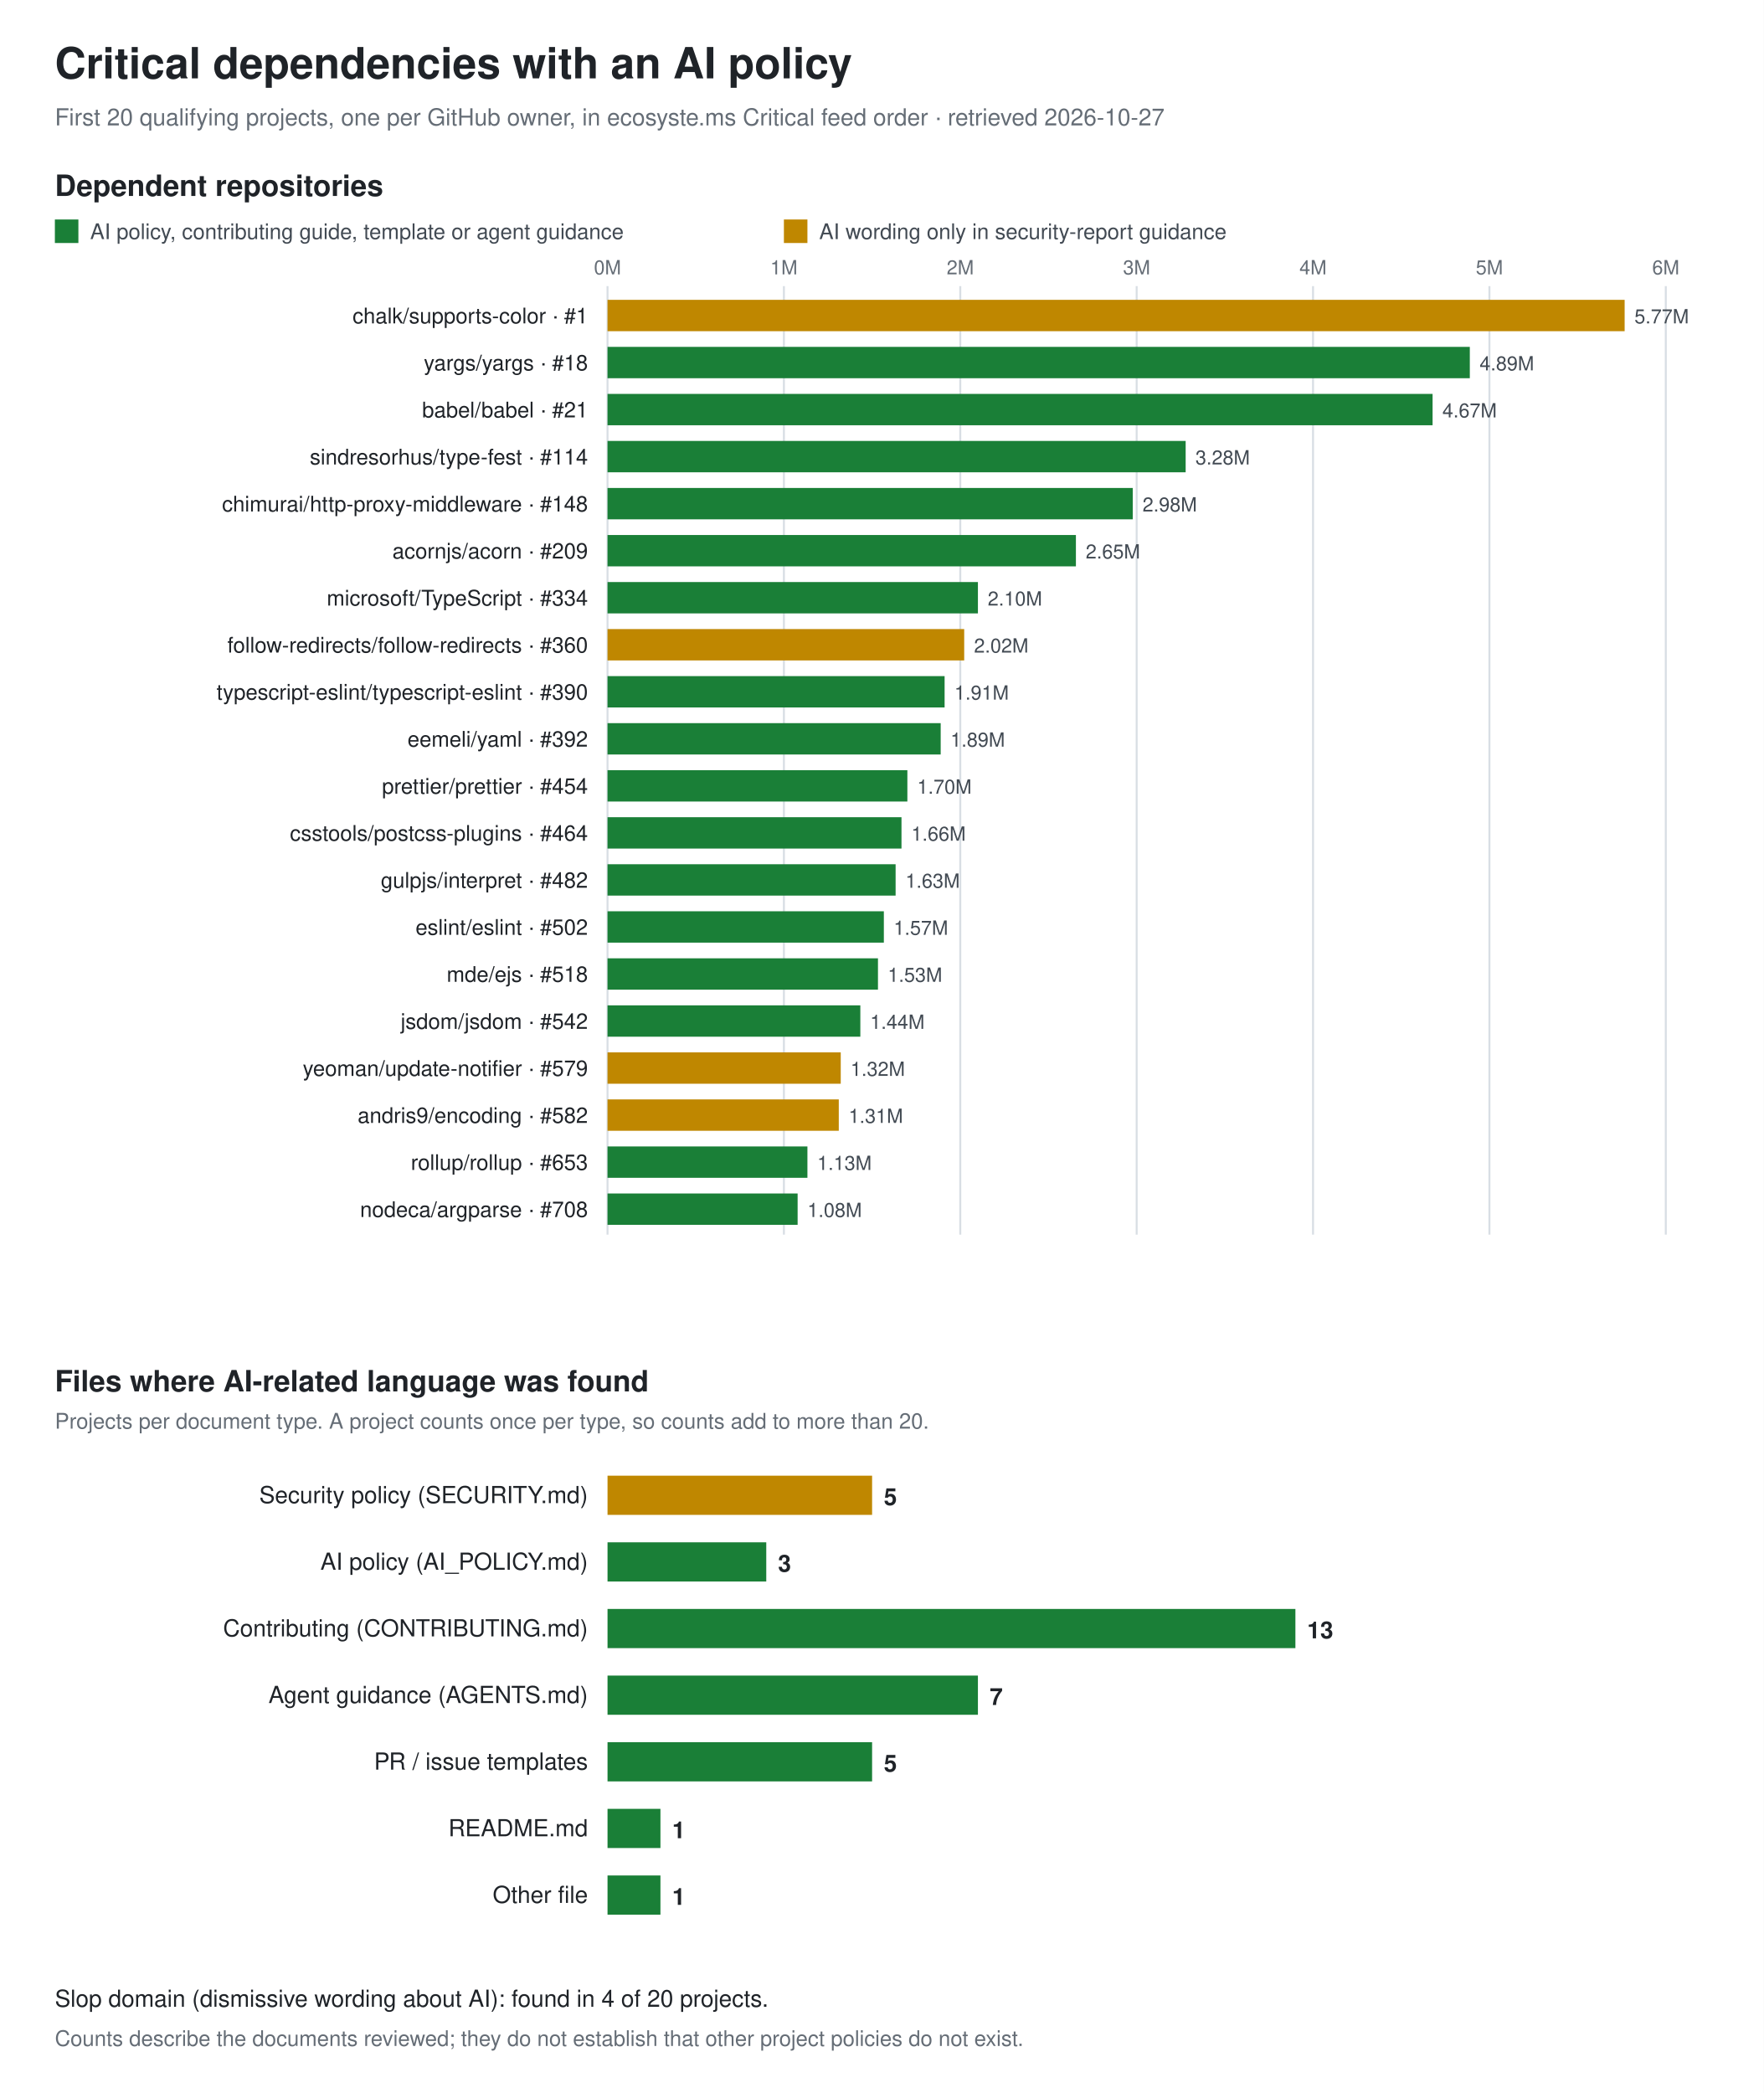
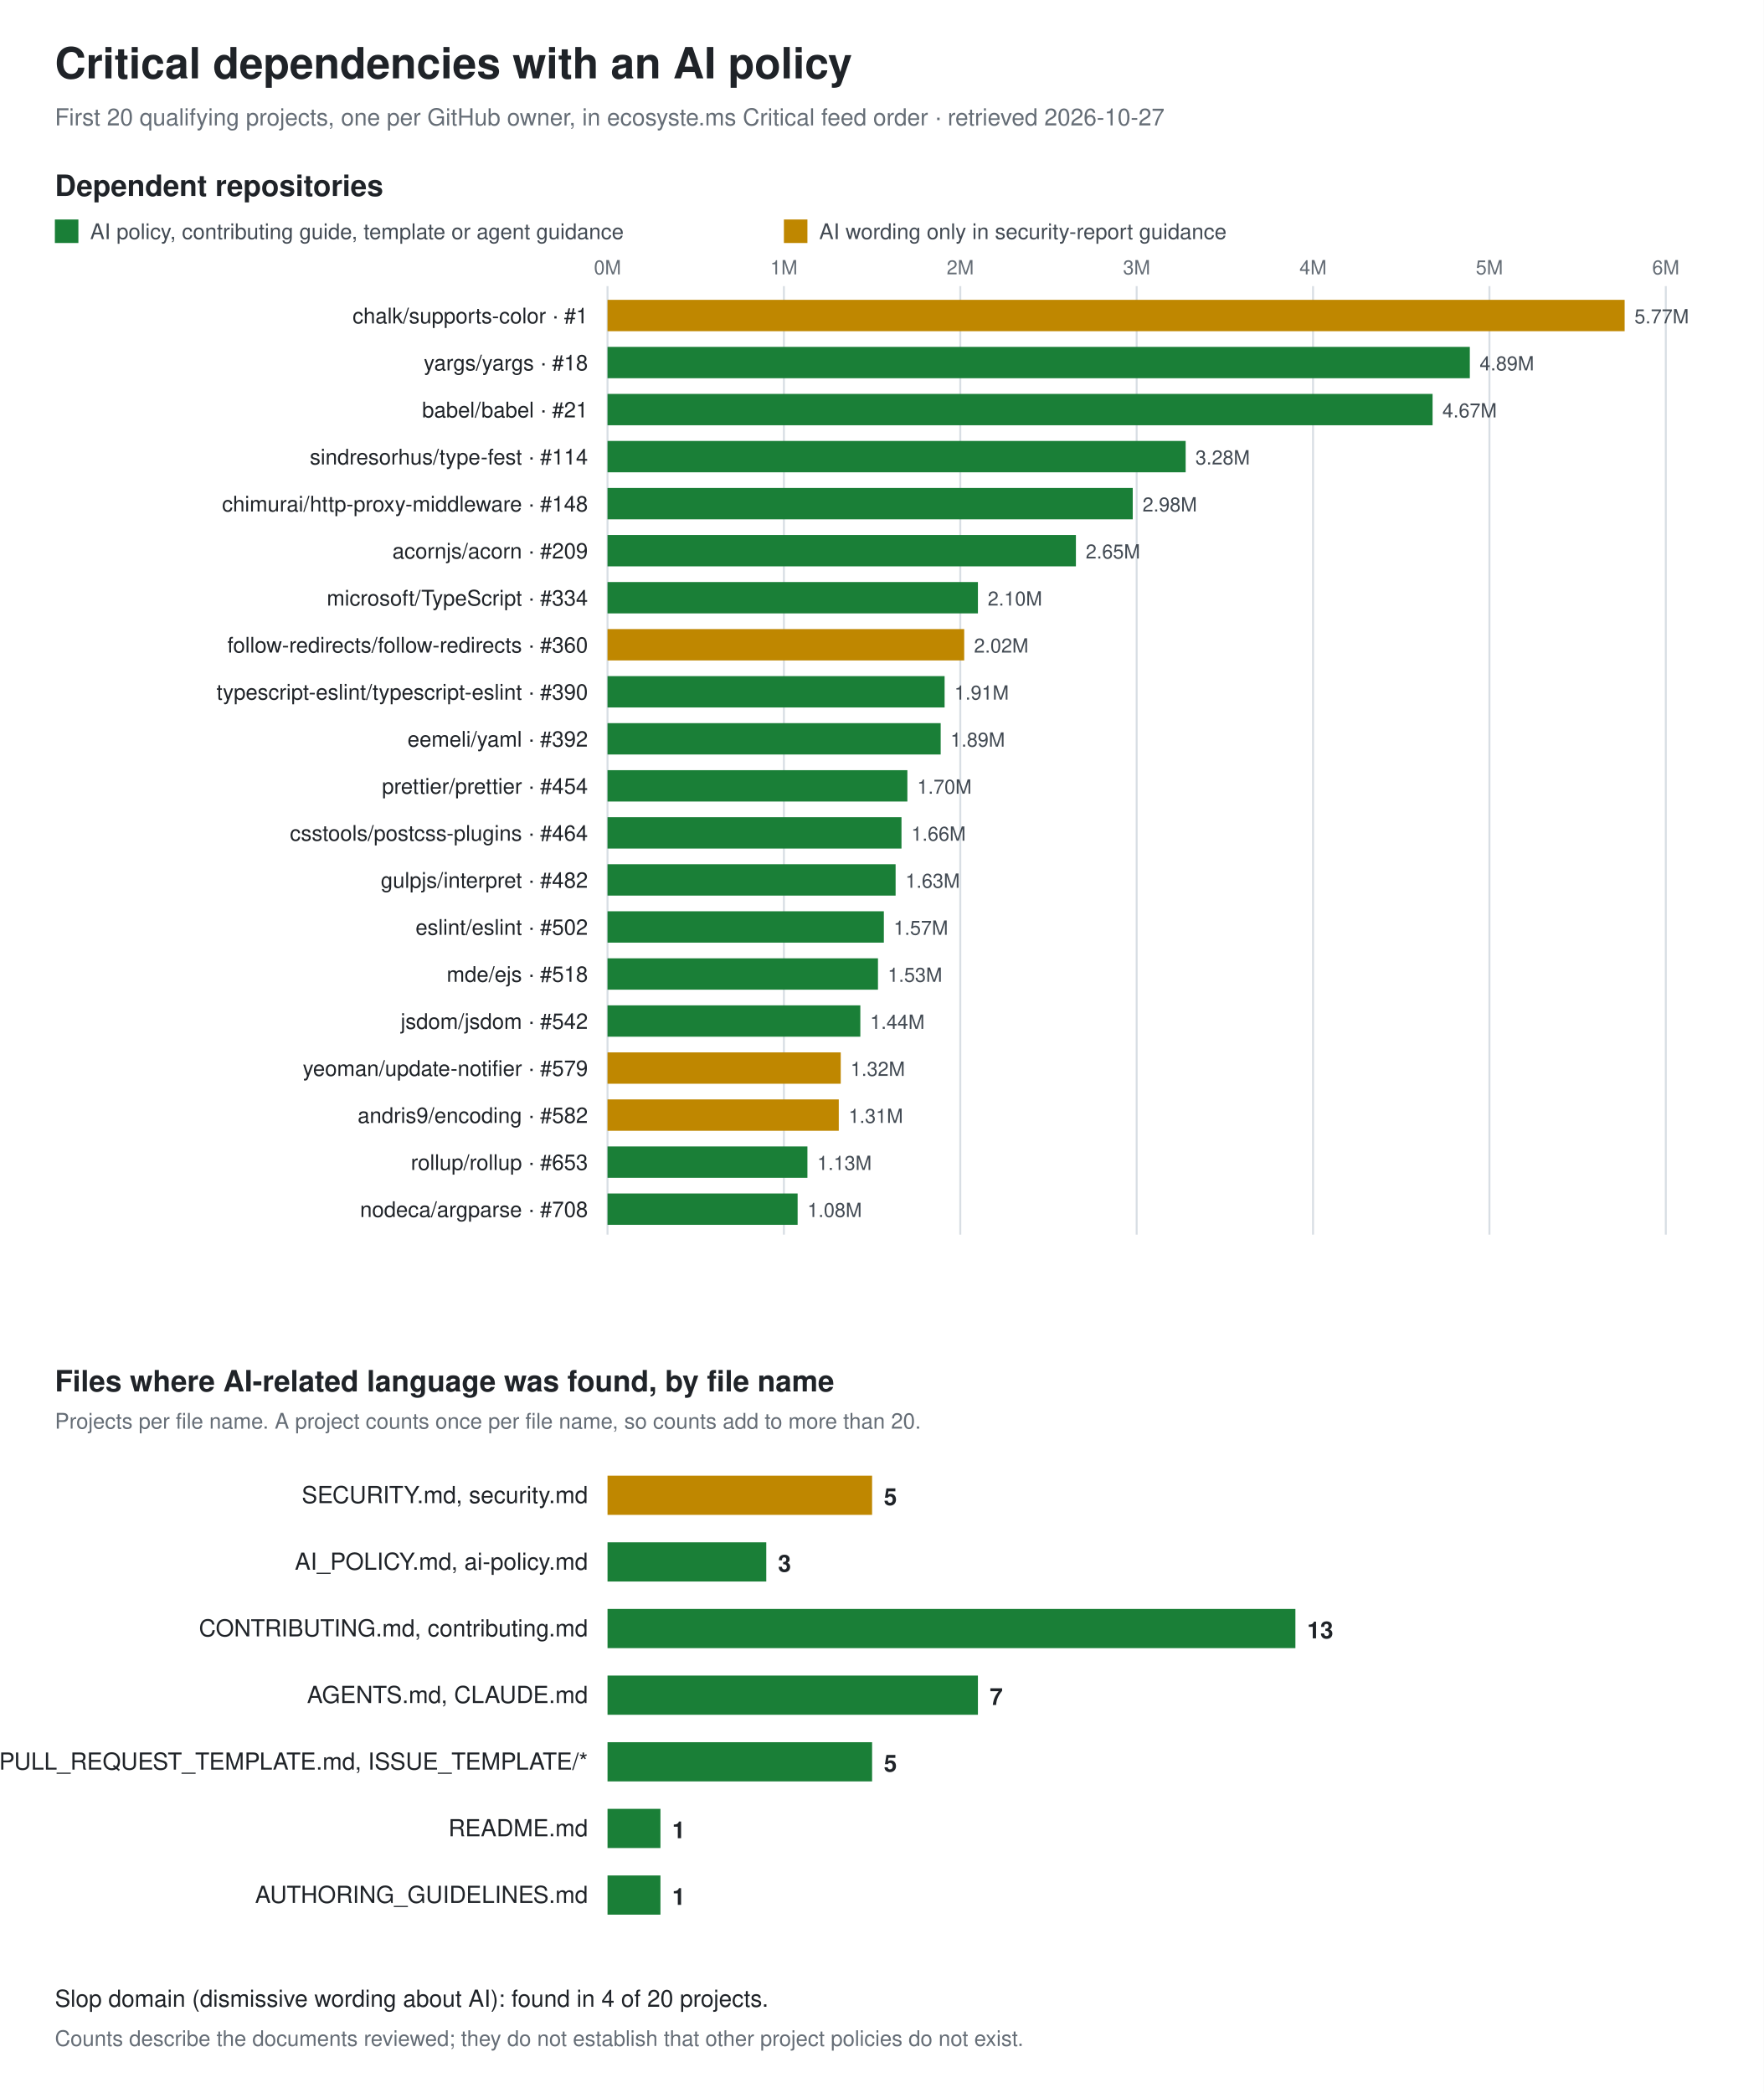
<svg xmlns="http://www.w3.org/2000/svg" width="900" height="1068" viewBox="0 0 900 1068" font-family="-apple-system,BlinkMacSystemFont,Segoe UI,Helvetica,Arial,sans-serif">
  <rect width="900" height="1068" fill="#ffffff" />
  <text x="28" y="40" font-size="22" font-weight="600" fill="#1f2328">Critical dependencies with an AI policy</text>
  <text x="28" y="64" font-size="12" fill="#656d76">First 20 qualifying projects, one per GitHub owner, in ecosyste.ms Critical feed order · retrieved 2026-10-27</text>
  <text x="28" y="100" font-size="15" font-weight="600" fill="#1f2328">Dependent repositories</text>
  <rect x="28" y="112" width="12" height="12" fill="#1a7f37" />
  <text x="46" y="122" font-size="11" fill="#424a53">AI policy, contributing guide, template or agent guidance</text>
  <rect x="400" y="112" width="12" height="12" fill="#bf8700" />
  <text x="418" y="122" font-size="11" fill="#424a53">AI wording only in security-report guidance</text>
  <line x1="310" y1="146" x2="310" y2="630" stroke="#d8dee4" />
  <text x="310" y="140" font-size="10" fill="#656d76" text-anchor="middle">0M</text>
  <line x1="400" y1="146" x2="400" y2="630" stroke="#d8dee4" />
  <text x="400" y="140" font-size="10" fill="#656d76" text-anchor="middle">1M</text>
  <line x1="490" y1="146" x2="490" y2="630" stroke="#d8dee4" />
  <text x="490" y="140" font-size="10" fill="#656d76" text-anchor="middle">2M</text>
  <line x1="580" y1="146" x2="580" y2="630" stroke="#d8dee4" />
  <text x="580" y="140" font-size="10" fill="#656d76" text-anchor="middle">3M</text>
  <line x1="670" y1="146" x2="670" y2="630" stroke="#d8dee4" />
  <text x="670" y="140" font-size="10" fill="#656d76" text-anchor="middle">4M</text>
  <line x1="760" y1="146" x2="760" y2="630" stroke="#d8dee4" />
  <text x="760" y="140" font-size="10" fill="#656d76" text-anchor="middle">5M</text>
  <line x1="850" y1="146" x2="850" y2="630" stroke="#d8dee4" />
  <text x="850" y="140" font-size="10" fill="#656d76" text-anchor="middle">6M</text>
  <text x="300" y="165" font-size="11" fill="#1f2328" text-anchor="end">chalk/supports-color · #1</text>
  <rect x="310" y="153" width="519" height="16" fill="#bf8700" />
  <text x="834" y="165" font-size="10" fill="#424a53">5.77M</text>
  <text x="300" y="189" font-size="11" fill="#1f2328" text-anchor="end">yargs/yargs · #18</text>
  <rect x="310" y="177" width="440" height="16" fill="#1a7f37" />
  <text x="755" y="189" font-size="10" fill="#424a53">4.89M</text>
  <text x="300" y="213" font-size="11" fill="#1f2328" text-anchor="end">babel/babel · #21</text>
  <rect x="310" y="201" width="421" height="16" fill="#1a7f37" />
  <text x="736" y="213" font-size="10" fill="#424a53">4.67M</text>
  <text x="300" y="237" font-size="11" fill="#1f2328" text-anchor="end">sindresorhus/type-fest · #114</text>
  <rect x="310" y="225" width="295" height="16" fill="#1a7f37" />
  <text x="610" y="237" font-size="10" fill="#424a53">3.28M</text>
  <text x="300" y="261" font-size="11" fill="#1f2328" text-anchor="end">chimurai/http-proxy-middleware · #148</text>
  <rect x="310" y="249" width="268" height="16" fill="#1a7f37" />
  <text x="583" y="261" font-size="10" fill="#424a53">2.98M</text>
  <text x="300" y="285" font-size="11" fill="#1f2328" text-anchor="end">acornjs/acorn · #209</text>
  <rect x="310" y="273" width="239" height="16" fill="#1a7f37" />
  <text x="554" y="285" font-size="10" fill="#424a53">2.65M</text>
  <text x="300" y="309" font-size="11" fill="#1f2328" text-anchor="end">microsoft/TypeScript · #334</text>
  <rect x="310" y="297" width="189" height="16" fill="#1a7f37" />
  <text x="504" y="309" font-size="10" fill="#424a53">2.10M</text>
  <text x="300" y="333" font-size="11" fill="#1f2328" text-anchor="end">follow-redirects/follow-redirects · #360</text>
  <rect x="310" y="321" width="182" height="16" fill="#bf8700" />
  <text x="497" y="333" font-size="10" fill="#424a53">2.02M</text>
  <text x="300" y="357" font-size="11" fill="#1f2328" text-anchor="end">typescript-eslint/typescript-eslint · #390</text>
  <rect x="310" y="345" width="172" height="16" fill="#1a7f37" />
  <text x="487" y="357" font-size="10" fill="#424a53">1.91M</text>
  <text x="300" y="381" font-size="11" fill="#1f2328" text-anchor="end">eemeli/yaml · #392</text>
  <rect x="310" y="369" width="170" height="16" fill="#1a7f37" />
  <text x="485" y="381" font-size="10" fill="#424a53">1.89M</text>
  <text x="300" y="405" font-size="11" fill="#1f2328" text-anchor="end">prettier/prettier · #454</text>
  <rect x="310" y="393" width="153" height="16" fill="#1a7f37" />
  <text x="468" y="405" font-size="10" fill="#424a53">1.70M</text>
  <text x="300" y="429" font-size="11" fill="#1f2328" text-anchor="end">csstools/postcss-plugins · #464</text>
  <rect x="310" y="417" width="150" height="16" fill="#1a7f37" />
  <text x="465" y="429" font-size="10" fill="#424a53">1.66M</text>
  <text x="300" y="453" font-size="11" fill="#1f2328" text-anchor="end">gulpjs/interpret · #482</text>
  <rect x="310" y="441" width="147" height="16" fill="#1a7f37" />
  <text x="462" y="453" font-size="10" fill="#424a53">1.63M</text>
  <text x="300" y="477" font-size="11" fill="#1f2328" text-anchor="end">eslint/eslint · #502</text>
  <rect x="310" y="465" width="141" height="16" fill="#1a7f37" />
  <text x="456" y="477" font-size="10" fill="#424a53">1.57M</text>
  <text x="300" y="501" font-size="11" fill="#1f2328" text-anchor="end">mde/ejs · #518</text>
  <rect x="310" y="489" width="138" height="16" fill="#1a7f37" />
  <text x="453" y="501" font-size="10" fill="#424a53">1.53M</text>
  <text x="300" y="525" font-size="11" fill="#1f2328" text-anchor="end">jsdom/jsdom · #542</text>
  <rect x="310" y="513" width="129" height="16" fill="#1a7f37" />
  <text x="444" y="525" font-size="10" fill="#424a53">1.44M</text>
  <text x="300" y="549" font-size="11" fill="#1f2328" text-anchor="end">yeoman/update-notifier · #579</text>
  <rect x="310" y="537" width="119" height="16" fill="#bf8700" />
  <text x="434" y="549" font-size="10" fill="#424a53">1.32M</text>
  <text x="300" y="573" font-size="11" fill="#1f2328" text-anchor="end">andris9/encoding · #582</text>
  <rect x="310" y="561" width="118" height="16" fill="#bf8700" />
  <text x="433" y="573" font-size="10" fill="#424a53">1.31M</text>
  <text x="300" y="597" font-size="11" fill="#1f2328" text-anchor="end">rollup/rollup · #653</text>
  <rect x="310" y="585" width="102" height="16" fill="#1a7f37" />
  <text x="417" y="597" font-size="10" fill="#424a53">1.13M</text>
  <text x="300" y="621" font-size="11" fill="#1f2328" text-anchor="end">nodeca/argparse · #708</text>
  <rect x="310" y="609" width="97" height="16" fill="#1a7f37" />
  <text x="412" y="621" font-size="10" fill="#424a53">1.08M</text>
-   <text x="28" y="710" font-size="15" font-weight="600" fill="#1f2328">Files where AI-related language was found</text>
-   <text x="28" y="729" font-size="11" fill="#656d76">Projects per document type. A project counts once per type, so counts add to more than 20.</text>
-   <text x="300" y="767" font-size="12" fill="#1f2328" text-anchor="end">Security policy (SECURITY.md)</text>
+   <text x="28" y="710" font-size="15" font-weight="600" fill="#1f2328">Files where AI-related language was found, by file name</text>
+   <text x="28" y="729" font-size="11" fill="#656d76">Projects per file name. A project counts once per file name, so counts add to more than 20.</text>
+   <text x="300" y="767" font-size="12" fill="#1f2328" text-anchor="end">SECURITY.md, security.md</text>
  <rect x="310" y="753" width="135" height="20" fill="#bf8700" />
  <text x="451" y="768" font-size="12" font-weight="600" fill="#1f2328">5</text>
-   <text x="300" y="801" font-size="12" fill="#1f2328" text-anchor="end">AI policy (AI_POLICY.md)</text>
+   <text x="300" y="801" font-size="12" fill="#1f2328" text-anchor="end">AI_POLICY.md, ai-policy.md</text>
  <rect x="310" y="787" width="81" height="20" fill="#1a7f37" />
  <text x="397" y="802" font-size="12" font-weight="600" fill="#1f2328">3</text>
-   <text x="300" y="835" font-size="12" fill="#1f2328" text-anchor="end">Contributing (CONTRIBUTING.md)</text>
+   <text x="300" y="835" font-size="12" fill="#1f2328" text-anchor="end">CONTRIBUTING.md, contributing.md</text>
  <rect x="310" y="821" width="351" height="20" fill="#1a7f37" />
  <text x="667" y="836" font-size="12" font-weight="600" fill="#1f2328">13</text>
-   <text x="300" y="869" font-size="12" fill="#1f2328" text-anchor="end">Agent guidance (AGENTS.md)</text>
+   <text x="300" y="869" font-size="12" fill="#1f2328" text-anchor="end">AGENTS.md, CLAUDE.md</text>
  <rect x="310" y="855" width="189" height="20" fill="#1a7f37" />
  <text x="505" y="870" font-size="12" font-weight="600" fill="#1f2328">7</text>
-   <text x="300" y="903" font-size="12" fill="#1f2328" text-anchor="end">PR / issue templates</text>
+   <text x="300" y="903" font-size="12" fill="#1f2328" text-anchor="end">PULL_REQUEST_TEMPLATE.md, ISSUE_TEMPLATE/*</text>
  <rect x="310" y="889" width="135" height="20" fill="#1a7f37" />
  <text x="451" y="904" font-size="12" font-weight="600" fill="#1f2328">5</text>
  <text x="300" y="937" font-size="12" fill="#1f2328" text-anchor="end">README.md</text>
  <rect x="310" y="923" width="27" height="20" fill="#1a7f37" />
  <text x="343" y="938" font-size="12" font-weight="600" fill="#1f2328">1</text>
-   <text x="300" y="971" font-size="12" fill="#1f2328" text-anchor="end">Other file</text>
+   <text x="300" y="971" font-size="12" fill="#1f2328" text-anchor="end">AUTHORING_GUIDELINES.md</text>
  <rect x="310" y="957" width="27" height="20" fill="#1a7f37" />
  <text x="343" y="972" font-size="12" font-weight="600" fill="#1f2328">1</text>
  <text x="28" y="1024" font-size="12" fill="#1f2328">Slop domain (dismissive wording about AI): found in 4 of 20 projects.</text>
  <text x="28" y="1044" font-size="11" fill="#656d76">Counts describe the documents reviewed; they do not establish that other project policies do not exist.</text>
</svg>
